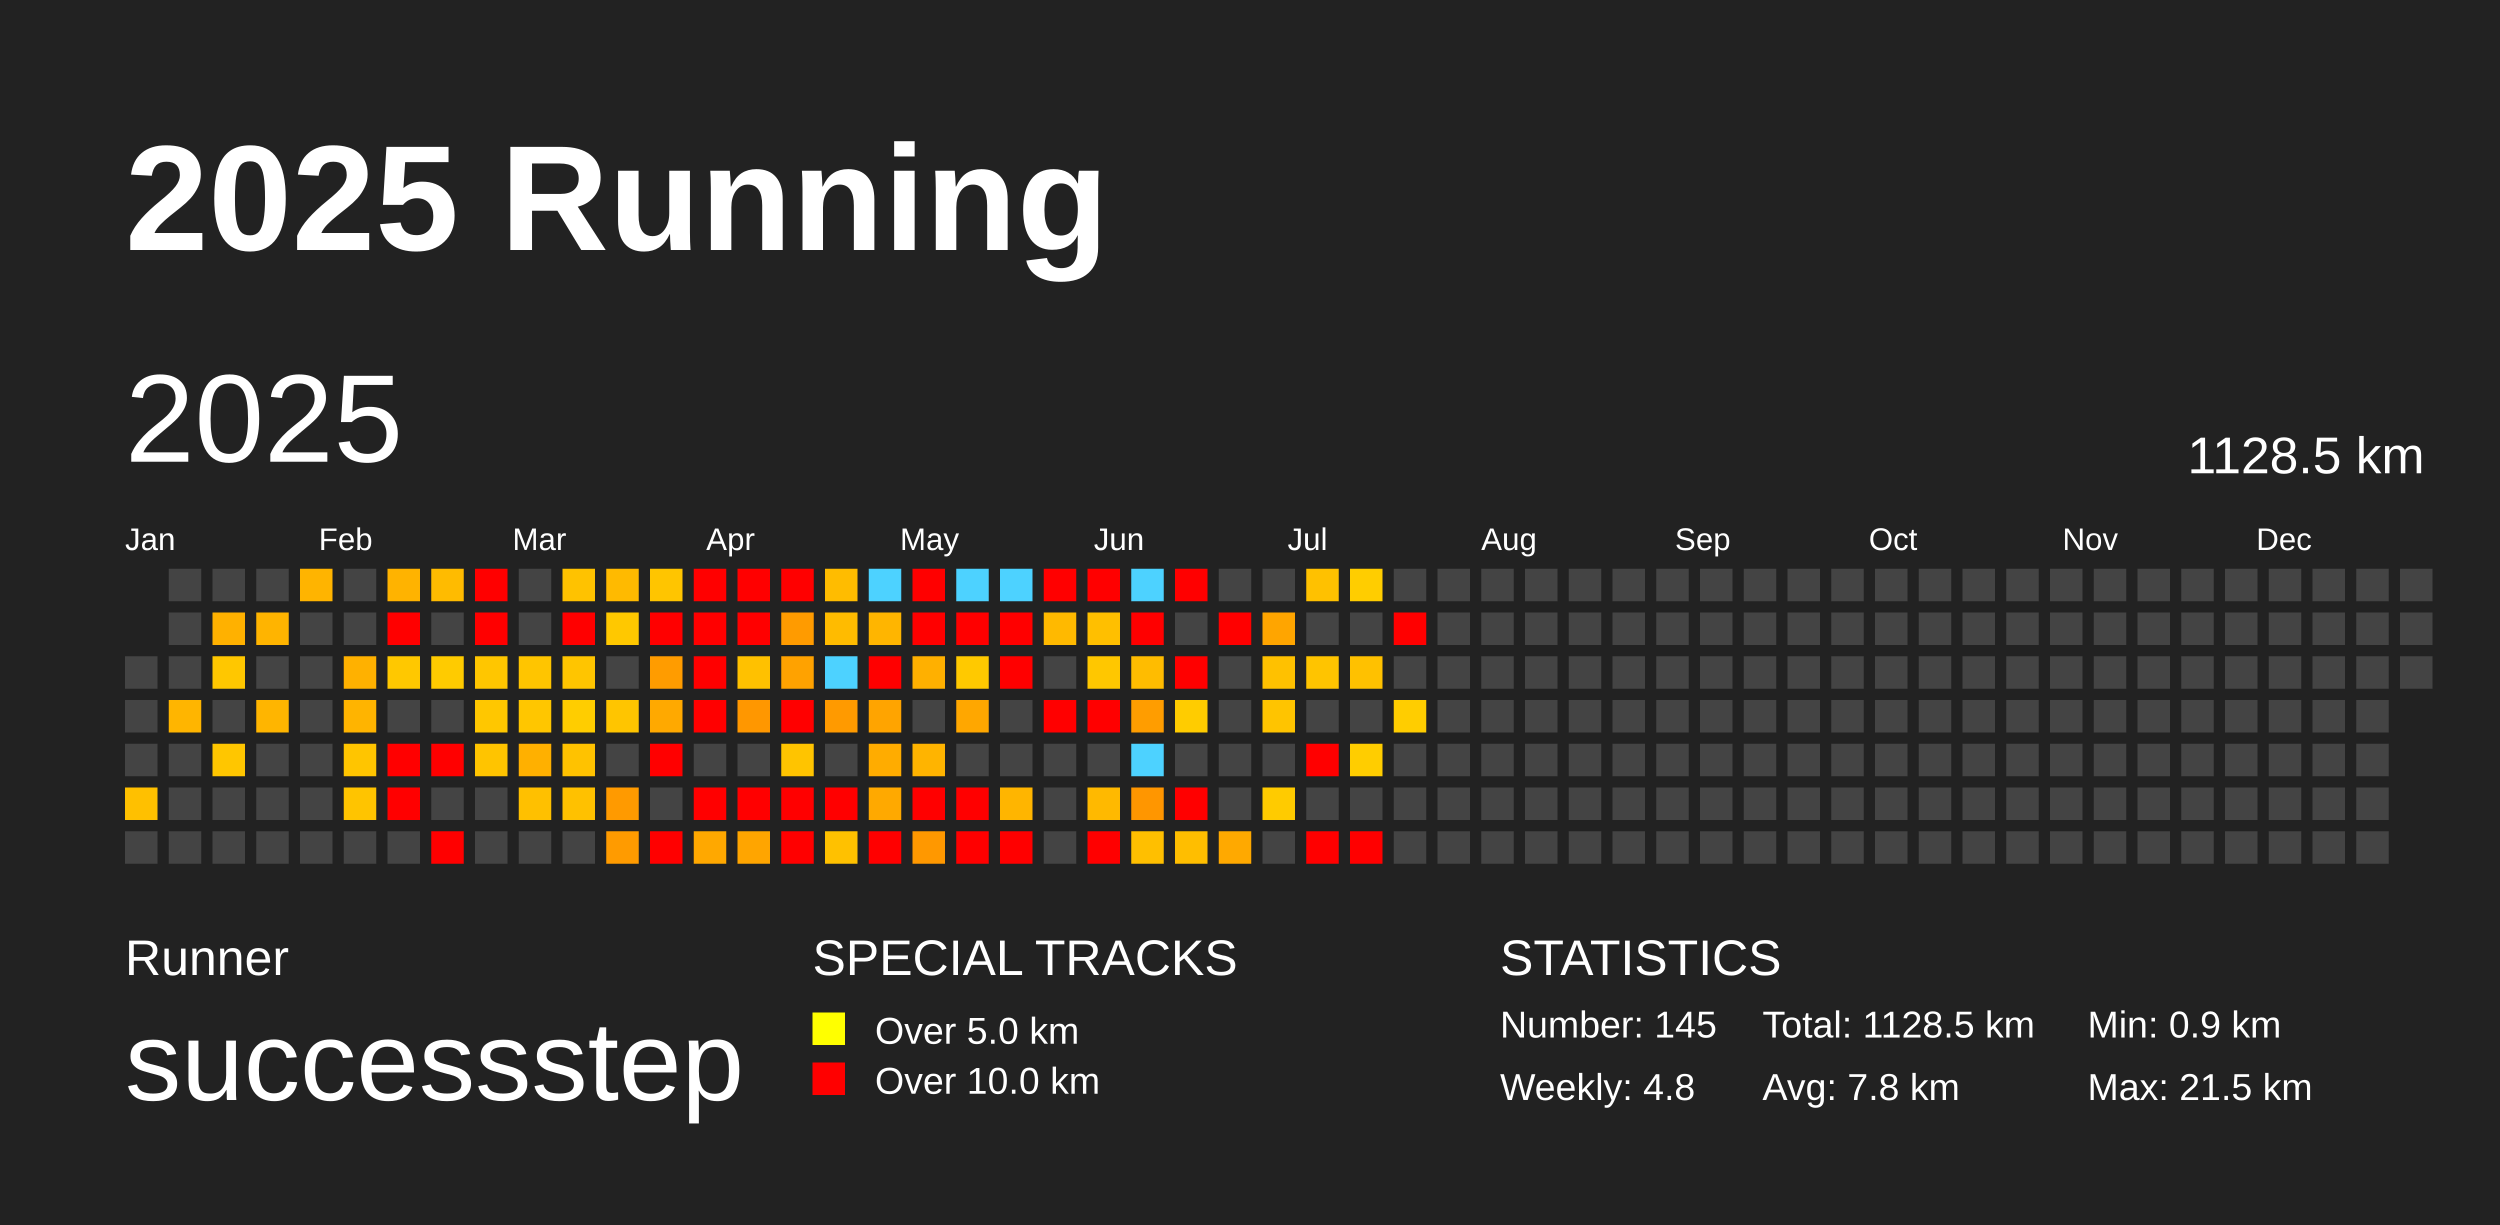
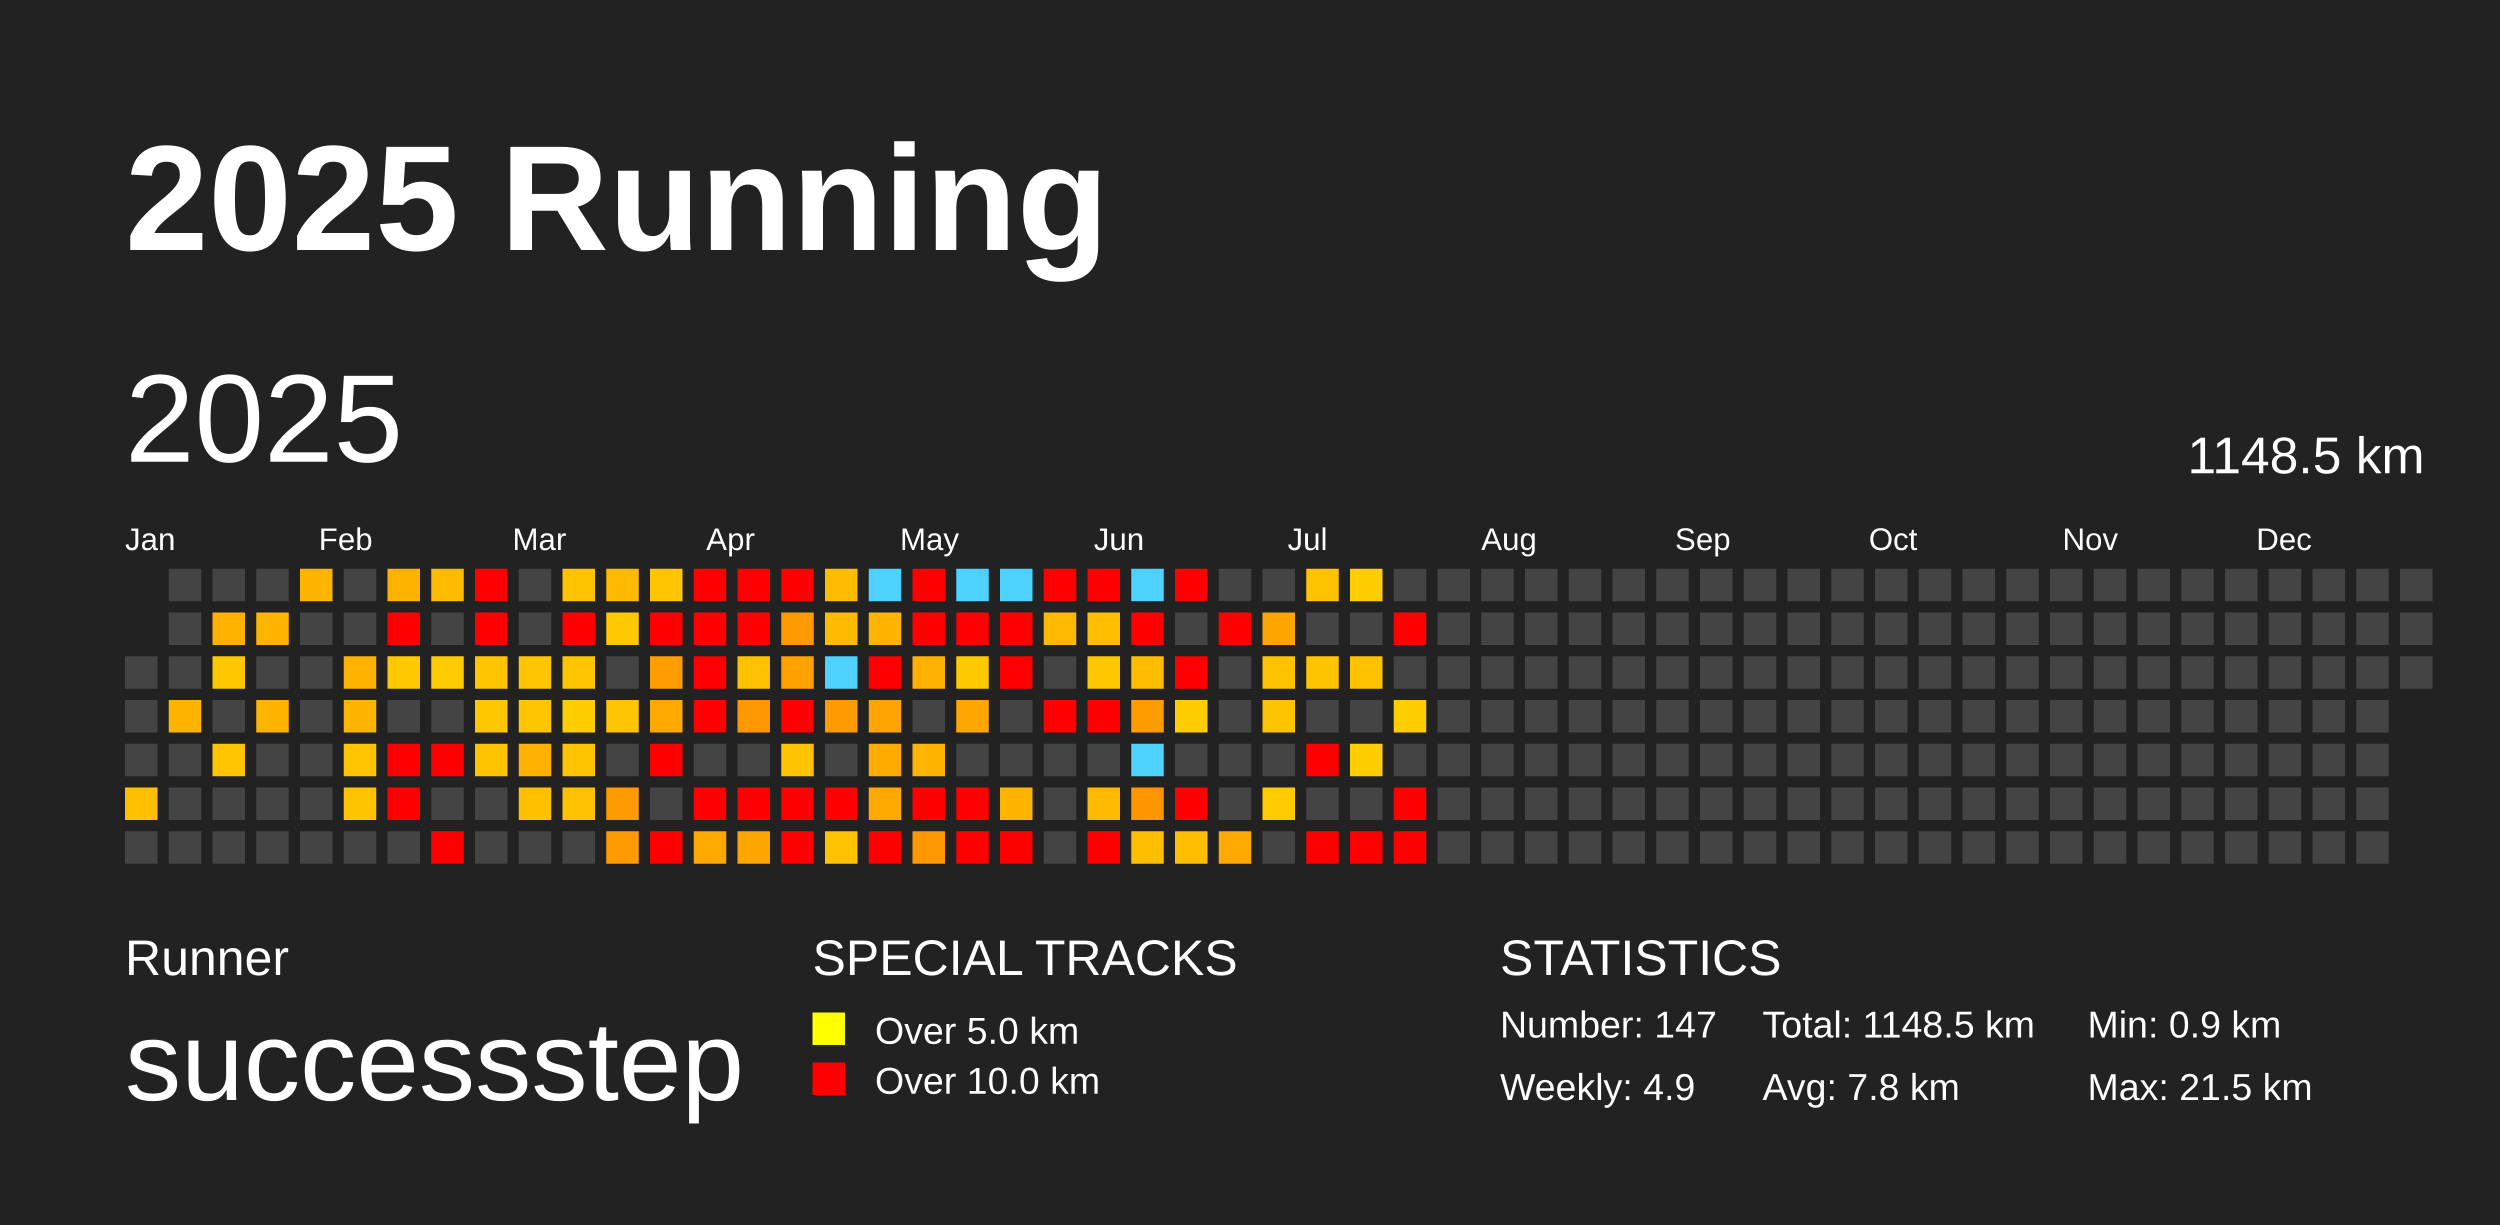
<svg xmlns="http://www.w3.org/2000/svg" baseProfile="full" height="98mm" version="1.1" viewBox="0,0,200,98" width="200mm">
  <defs />
  <rect fill="#222222" height="98" width="200" x="0" y="0" />
  <text fill="#FFFFFF" style="font-size:12px; font-family:Arial; font-weight:bold;" x="10" y="20">2025 Running</text>
  <text fill="#FFFFFF" style="font-size:4px; font-family:Arial" x="10" y="78">Runner</text>
  <text fill="#FFFFFF" style="font-size:9px; font-family:Arial" x="10" y="88">successstep</text>
  <text fill="#FFFFFF" style="font-size:4px; font-family:Arial" x="65" y="78">SPECIAL TRACKS</text>
  <rect fill="yellow" height="2.6" width="2.6" x="65" y="81" />
  <text fill="#FFFFFF" style="font-size:3px; font-family:Arial" x="70" y="83.5">Over 5.0 km</text>
  <rect fill="red" height="2.6" width="2.6" x="65" y="85" />
  <text fill="#FFFFFF" style="font-size:3px; font-family:Arial" x="70" y="87.5">Over 10.0 km</text>
  <text fill="#FFFFFF" style="font-size:4px; font-family:Arial" x="120" y="78">STATISTICS</text>
-   <text fill="#FFFFFF" style="font-size:3px; font-family:Arial" x="120" y="83">Number: 145</text>
-   <text fill="#FFFFFF" style="font-size:3px; font-family:Arial" x="120" y="88">Weekly: 4.8</text>
-   <text fill="#FFFFFF" style="font-size:3px; font-family:Arial" x="141" y="83">Total: 1128.5 km</text>
+   <text fill="#FFFFFF" style="font-size:3px; font-family:Arial" x="120" y="83">Number: 147</text>
+   <text fill="#FFFFFF" style="font-size:3px; font-family:Arial" x="120" y="88">Weekly: 4.9</text>
+   <text fill="#FFFFFF" style="font-size:3px; font-family:Arial" x="141" y="83">Total: 1148.5 km</text>
  <text fill="#FFFFFF" style="font-size:3px; font-family:Arial" x="141" y="88">Avg: 7.8 km</text>
  <text fill="#FFFFFF" style="font-size:3px; font-family:Arial" x="167" y="83">Min: 0.9 km</text>
  <text fill="#FFFFFF" style="font-size:3px; font-family:Arial" x="167" y="88">Max: 21.5 km</text>
  <text dominant-baseline="hanging" fill="#FFFFFF" style="font-size:10.0px; font-family:Arial;" x="10" y="30">2025</text>
-   <text dominant-baseline="hanging" fill="#FFFFFF" style="font-size:4.125px; font-family:Arial;" x="175" y="35">1128.5 km</text>
+   <text dominant-baseline="hanging" fill="#FFFFFF" style="font-size:4.125px; font-family:Arial;" x="175" y="35">1148.5 km</text>
  <text fill="#FFFFFF" style="font-size:2.5px; font-family:Arial" x="10.0" y="44">Jan</text>
  <text fill="#FFFFFF" style="font-size:2.5px; font-family:Arial" x="25.5" y="44">Feb</text>
  <text fill="#FFFFFF" style="font-size:2.5px; font-family:Arial" x="41.0" y="44">Mar</text>
  <text fill="#FFFFFF" style="font-size:2.5px; font-family:Arial" x="56.5" y="44">Apr</text>
  <text fill="#FFFFFF" style="font-size:2.5px; font-family:Arial" x="72.0" y="44">May</text>
  <text fill="#FFFFFF" style="font-size:2.5px; font-family:Arial" x="87.5" y="44">Jun</text>
  <text fill="#FFFFFF" style="font-size:2.5px; font-family:Arial" x="103.0" y="44">Jul</text>
  <text fill="#FFFFFF" style="font-size:2.5px; font-family:Arial" x="118.5" y="44">Aug</text>
  <text fill="#FFFFFF" style="font-size:2.5px; font-family:Arial" x="134.0" y="44">Sep</text>
  <text fill="#FFFFFF" style="font-size:2.5px; font-family:Arial" x="149.5" y="44">Oct</text>
  <text fill="#FFFFFF" style="font-size:2.5px; font-family:Arial" x="165.0" y="44">Nov</text>
  <text fill="#FFFFFF" style="font-size:2.5px; font-family:Arial" x="180.5" y="44">Dec</text>
  <rect fill="#444444" height="2.6" width="2.6" x="10.0" y="52.5" />
  <rect fill="#444444" height="2.6" width="2.6" x="10.0" y="56.0" />
  <rect fill="#444444" height="2.6" width="2.6" x="10.0" y="59.5" />
  <rect fill="#ffc000" height="2.6" width="2.6" x="10.0" y="63.0" />
  <rect fill="#444444" height="2.6" width="2.6" x="10.0" y="66.5" />
  <rect fill="#444444" height="2.6" width="2.6" x="13.5" y="45.5" />
  <rect fill="#444444" height="2.6" width="2.6" x="13.5" y="49.0" />
  <rect fill="#444444" height="2.6" width="2.6" x="13.5" y="52.5" />
  <rect fill="#ffb500" height="2.6" width="2.6" x="13.5" y="56.0" />
  <rect fill="#444444" height="2.6" width="2.6" x="13.5" y="59.5" />
  <rect fill="#444444" height="2.6" width="2.6" x="13.5" y="63.0" />
  <rect fill="#444444" height="2.6" width="2.6" x="13.5" y="66.5" />
  <rect fill="#444444" height="2.6" width="2.6" x="17.0" y="45.5" />
  <rect fill="#ffb100" height="2.6" width="2.6" x="17.0" y="49.0" />
  <rect fill="#ffc700" height="2.6" width="2.6" x="17.0" y="52.5" />
  <rect fill="#444444" height="2.6" width="2.6" x="17.0" y="56.0" />
  <rect fill="#ffc600" height="2.6" width="2.6" x="17.0" y="59.5" />
  <rect fill="#444444" height="2.6" width="2.6" x="17.0" y="63.0" />
  <rect fill="#444444" height="2.6" width="2.6" x="17.0" y="66.5" />
  <rect fill="#444444" height="2.6" width="2.6" x="20.5" y="45.5" />
  <rect fill="#ffb400" height="2.6" width="2.6" x="20.5" y="49.0" />
  <rect fill="#444444" height="2.6" width="2.6" x="20.5" y="52.5" />
  <rect fill="#ffb500" height="2.6" width="2.6" x="20.5" y="56.0" />
  <rect fill="#444444" height="2.6" width="2.6" x="20.5" y="59.5" />
  <rect fill="#444444" height="2.6" width="2.6" x="20.5" y="63.0" />
  <rect fill="#444444" height="2.6" width="2.6" x="20.5" y="66.5" />
  <rect fill="#ffb400" height="2.6" width="2.6" x="24.0" y="45.5" />
  <rect fill="#444444" height="2.6" width="2.6" x="24.0" y="49.0" />
  <rect fill="#444444" height="2.6" width="2.6" x="24.0" y="52.5" />
  <rect fill="#444444" height="2.6" width="2.6" x="24.0" y="56.0" />
  <rect fill="#444444" height="2.6" width="2.6" x="24.0" y="59.5" />
  <rect fill="#444444" height="2.6" width="2.6" x="24.0" y="63.0" />
  <rect fill="#444444" height="2.6" width="2.6" x="24.0" y="66.5" />
  <rect fill="#444444" height="2.6" width="2.6" x="27.5" y="45.5" />
  <rect fill="#444444" height="2.6" width="2.6" x="27.5" y="49.0" />
  <rect fill="#ffb100" height="2.6" width="2.6" x="27.5" y="52.5" />
  <rect fill="#ffb400" height="2.6" width="2.6" x="27.5" y="56.0" />
  <rect fill="#ffc500" height="2.6" width="2.6" x="27.5" y="59.5" />
  <rect fill="#ffc400" height="2.6" width="2.6" x="27.5" y="63.0" />
  <rect fill="#444444" height="2.6" width="2.6" x="27.5" y="66.5" />
  <rect fill="#ffb300" height="2.6" width="2.6" x="31.0" y="45.5" />
  <rect fill="red" height="2.6" width="2.6" x="31.0" y="49.0" />
  <rect fill="#ffc800" height="2.6" width="2.6" x="31.0" y="52.5" />
  <rect fill="#444444" height="2.6" width="2.6" x="31.0" y="56.0" />
  <rect fill="red" height="2.6" width="2.6" x="31.0" y="59.5" />
  <rect fill="red" height="2.6" width="2.6" x="31.0" y="63.0" />
  <rect fill="#444444" height="2.6" width="2.6" x="31.0" y="66.5" />
  <rect fill="#ffbb00" height="2.6" width="2.6" x="34.5" y="45.5" />
  <rect fill="#444444" height="2.6" width="2.6" x="34.5" y="49.0" />
  <rect fill="#ffcb00" height="2.6" width="2.6" x="34.5" y="52.5" />
  <rect fill="#444444" height="2.6" width="2.6" x="34.5" y="56.0" />
  <rect fill="red" height="2.6" width="2.6" x="34.5" y="59.5" />
  <rect fill="#444444" height="2.6" width="2.6" x="34.5" y="63.0" />
  <rect fill="red" height="2.6" width="2.6" x="34.5" y="66.5" />
  <rect fill="red" height="2.6" width="2.6" x="38.0" y="45.5" />
  <rect fill="red" height="2.6" width="2.6" x="38.0" y="49.0" />
  <rect fill="#ffc600" height="2.6" width="2.6" x="38.0" y="52.5" />
  <rect fill="#ffc700" height="2.6" width="2.6" x="38.0" y="56.0" />
  <rect fill="#ffc400" height="2.6" width="2.6" x="38.0" y="59.5" />
  <rect fill="#444444" height="2.6" width="2.6" x="38.0" y="63.0" />
  <rect fill="#444444" height="2.6" width="2.6" x="38.0" y="66.5" />
  <rect fill="#444444" height="2.6" width="2.6" x="41.5" y="45.5" />
  <rect fill="#444444" height="2.6" width="2.6" x="41.5" y="49.0" />
  <rect fill="#ffc500" height="2.6" width="2.6" x="41.5" y="52.5" />
  <rect fill="#ffc600" height="2.6" width="2.6" x="41.5" y="56.0" />
  <rect fill="#ffb000" height="2.6" width="2.6" x="41.5" y="59.5" />
  <rect fill="#ffc000" height="2.6" width="2.6" x="41.5" y="63.0" />
  <rect fill="#444444" height="2.6" width="2.6" x="41.5" y="66.5" />
  <rect fill="#ffc200" height="2.6" width="2.6" x="45.0" y="45.5" />
  <rect fill="red" height="2.6" width="2.6" x="45.0" y="49.0" />
  <rect fill="#ffc500" height="2.6" width="2.6" x="45.0" y="52.5" />
  <rect fill="#ffcd00" height="2.6" width="2.6" x="45.0" y="56.0" />
  <rect fill="#ffc200" height="2.6" width="2.6" x="45.0" y="59.5" />
  <rect fill="#ffc100" height="2.6" width="2.6" x="45.0" y="63.0" />
  <rect fill="#444444" height="2.6" width="2.6" x="45.0" y="66.5" />
  <rect fill="#ffba00" height="2.6" width="2.6" x="48.5" y="45.5" />
  <rect fill="#ffc800" height="2.6" width="2.6" x="48.5" y="49.0" />
  <rect fill="#444444" height="2.6" width="2.6" x="48.5" y="52.5" />
  <rect fill="#ffc500" height="2.6" width="2.6" x="48.5" y="56.0" />
  <rect fill="#444444" height="2.6" width="2.6" x="48.5" y="59.5" />
  <rect fill="#ff9a00" height="2.6" width="2.6" x="48.5" y="63.0" />
  <rect fill="#ff9b00" height="2.6" width="2.6" x="48.5" y="66.5" />
  <rect fill="#ffc500" height="2.6" width="2.6" x="52.0" y="45.5" />
  <rect fill="red" height="2.6" width="2.6" x="52.0" y="49.0" />
  <rect fill="#ff9c00" height="2.6" width="2.6" x="52.0" y="52.5" />
  <rect fill="#ffa900" height="2.6" width="2.6" x="52.0" y="56.0" />
  <rect fill="red" height="2.6" width="2.6" x="52.0" y="59.5" />
  <rect fill="#444444" height="2.6" width="2.6" x="52.0" y="63.0" />
  <rect fill="red" height="2.6" width="2.6" x="52.0" y="66.5" />
  <rect fill="red" height="2.6" width="2.6" x="55.5" y="45.5" />
  <rect fill="red" height="2.6" width="2.6" x="55.5" y="49.0" />
  <rect fill="red" height="2.6" width="2.6" x="55.5" y="52.5" />
  <rect fill="red" height="2.6" width="2.6" x="55.5" y="56.0" />
  <rect fill="#444444" height="2.6" width="2.6" x="55.5" y="59.5" />
  <rect fill="red" height="2.6" width="2.6" x="55.5" y="63.0" />
  <rect fill="#ffa800" height="2.6" width="2.6" x="55.5" y="66.5" />
  <rect fill="red" height="2.6" width="2.6" x="59.0" y="45.5" />
  <rect fill="red" height="2.6" width="2.6" x="59.0" y="49.0" />
  <rect fill="#ffc100" height="2.6" width="2.6" x="59.0" y="52.5" />
  <rect fill="#ff9700" height="2.6" width="2.6" x="59.0" y="56.0" />
  <rect fill="#444444" height="2.6" width="2.6" x="59.0" y="59.5" />
  <rect fill="red" height="2.6" width="2.6" x="59.0" y="63.0" />
  <rect fill="#ffa500" height="2.6" width="2.6" x="59.0" y="66.5" />
  <rect fill="red" height="2.6" width="2.6" x="62.5" y="45.5" />
  <rect fill="#ff9b00" height="2.6" width="2.6" x="62.5" y="49.0" />
  <rect fill="#ffa200" height="2.6" width="2.6" x="62.5" y="52.5" />
  <rect fill="red" height="2.6" width="2.6" x="62.5" y="56.0" />
  <rect fill="#ffc400" height="2.6" width="2.6" x="62.5" y="59.5" />
  <rect fill="red" height="2.6" width="2.6" x="62.5" y="63.0" />
  <rect fill="red" height="2.6" width="2.6" x="62.5" y="66.5" />
  <rect fill="#ffbc00" height="2.6" width="2.6" x="66.0" y="45.5" />
  <rect fill="#ffbb00" height="2.6" width="2.6" x="66.0" y="49.0" />
  <rect fill="#4dd2ff" height="2.6" width="2.6" x="66.0" y="52.5" />
  <rect fill="#ff9a00" height="2.6" width="2.6" x="66.0" y="56.0" />
  <rect fill="#444444" height="2.6" width="2.6" x="66.0" y="59.5" />
  <rect fill="red" height="2.6" width="2.6" x="66.0" y="63.0" />
  <rect fill="#ffc100" height="2.6" width="2.6" x="66.0" y="66.5" />
  <rect fill="#4dd2ff" height="2.6" width="2.6" x="69.5" y="45.5" />
  <rect fill="#ffb500" height="2.6" width="2.6" x="69.5" y="49.0" />
  <rect fill="red" height="2.6" width="2.6" x="69.5" y="52.5" />
  <rect fill="#ffa400" height="2.6" width="2.6" x="69.5" y="56.0" />
  <rect fill="#ffac00" height="2.6" width="2.6" x="69.5" y="59.5" />
  <rect fill="#ffa900" height="2.6" width="2.6" x="69.5" y="63.0" />
  <rect fill="red" height="2.6" width="2.6" x="69.5" y="66.5" />
  <rect fill="red" height="2.6" width="2.6" x="73.0" y="45.5" />
  <rect fill="red" height="2.6" width="2.6" x="73.0" y="49.0" />
  <rect fill="#ffb000" height="2.6" width="2.6" x="73.0" y="52.5" />
  <rect fill="#444444" height="2.6" width="2.6" x="73.0" y="56.0" />
  <rect fill="#ffb400" height="2.6" width="2.6" x="73.0" y="59.5" />
  <rect fill="red" height="2.6" width="2.6" x="73.0" y="63.0" />
  <rect fill="#ff9800" height="2.6" width="2.6" x="73.0" y="66.5" />
  <rect fill="#4dd2ff" height="2.6" width="2.6" x="76.5" y="45.5" />
  <rect fill="red" height="2.6" width="2.6" x="76.5" y="49.0" />
  <rect fill="#ffc900" height="2.6" width="2.6" x="76.5" y="52.5" />
  <rect fill="#ffa700" height="2.6" width="2.6" x="76.5" y="56.0" />
  <rect fill="#444444" height="2.6" width="2.6" x="76.5" y="59.5" />
  <rect fill="red" height="2.6" width="2.6" x="76.5" y="63.0" />
  <rect fill="red" height="2.6" width="2.6" x="76.5" y="66.5" />
  <rect fill="#4dd2ff" height="2.6" width="2.6" x="80.0" y="45.5" />
  <rect fill="red" height="2.6" width="2.6" x="80.0" y="49.0" />
  <rect fill="red" height="2.6" width="2.6" x="80.0" y="52.5" />
  <rect fill="#444444" height="2.6" width="2.6" x="80.0" y="56.0" />
  <rect fill="#444444" height="2.6" width="2.6" x="80.0" y="59.5" />
  <rect fill="#ffb500" height="2.6" width="2.6" x="80.0" y="63.0" />
  <rect fill="red" height="2.6" width="2.6" x="80.0" y="66.5" />
  <rect fill="red" height="2.6" width="2.6" x="83.5" y="45.5" />
  <rect fill="#ffb900" height="2.6" width="2.6" x="83.5" y="49.0" />
  <rect fill="#444444" height="2.6" width="2.6" x="83.5" y="52.5" />
  <rect fill="red" height="2.6" width="2.6" x="83.5" y="56.0" />
  <rect fill="#444444" height="2.6" width="2.6" x="83.5" y="59.5" />
  <rect fill="#444444" height="2.6" width="2.6" x="83.5" y="63.0" />
  <rect fill="#444444" height="2.6" width="2.6" x="83.5" y="66.5" />
  <rect fill="red" height="2.6" width="2.6" x="87.0" y="45.5" />
  <rect fill="#ffbf00" height="2.6" width="2.6" x="87.0" y="49.0" />
  <rect fill="#ffc700" height="2.6" width="2.6" x="87.0" y="52.5" />
  <rect fill="red" height="2.6" width="2.6" x="87.0" y="56.0" />
  <rect fill="#444444" height="2.6" width="2.6" x="87.0" y="59.5" />
  <rect fill="#ffb900" height="2.6" width="2.6" x="87.0" y="63.0" />
  <rect fill="red" height="2.6" width="2.6" x="87.0" y="66.5" />
  <rect fill="#4dd2ff" height="2.6" width="2.6" x="90.5" y="45.5" />
  <rect fill="red" height="2.6" width="2.6" x="90.5" y="49.0" />
  <rect fill="#ffbc00" height="2.6" width="2.6" x="90.5" y="52.5" />
  <rect fill="#ff9d00" height="2.6" width="2.6" x="90.5" y="56.0" />
  <rect fill="#4dd2ff" height="2.6" width="2.6" x="90.5" y="59.5" />
  <rect fill="#ff9600" height="2.6" width="2.6" x="90.5" y="63.0" />
  <rect fill="#ffbf00" height="2.6" width="2.6" x="90.5" y="66.5" />
  <rect fill="red" height="2.6" width="2.6" x="94.0" y="45.5" />
  <rect fill="#444444" height="2.6" width="2.6" x="94.0" y="49.0" />
  <rect fill="red" height="2.6" width="2.6" x="94.0" y="52.5" />
  <rect fill="#ffcc00" height="2.6" width="2.6" x="94.0" y="56.0" />
  <rect fill="#444444" height="2.6" width="2.6" x="94.0" y="59.5" />
  <rect fill="red" height="2.6" width="2.6" x="94.0" y="63.0" />
  <rect fill="#ffbe00" height="2.6" width="2.6" x="94.0" y="66.5" />
  <rect fill="#444444" height="2.6" width="2.6" x="97.5" y="45.5" />
  <rect fill="red" height="2.6" width="2.6" x="97.5" y="49.0" />
  <rect fill="#444444" height="2.6" width="2.6" x="97.5" y="52.5" />
  <rect fill="#444444" height="2.6" width="2.6" x="97.5" y="56.0" />
  <rect fill="#444444" height="2.6" width="2.6" x="97.5" y="59.5" />
  <rect fill="#444444" height="2.6" width="2.6" x="97.5" y="63.0" />
  <rect fill="#ffa900" height="2.6" width="2.6" x="97.5" y="66.5" />
  <rect fill="#444444" height="2.6" width="2.6" x="101.0" y="45.5" />
  <rect fill="#ffa500" height="2.6" width="2.6" x="101.0" y="49.0" />
  <rect fill="#ffc100" height="2.6" width="2.6" x="101.0" y="52.5" />
  <rect fill="#ffc400" height="2.6" width="2.6" x="101.0" y="56.0" />
  <rect fill="#444444" height="2.6" width="2.6" x="101.0" y="59.5" />
  <rect fill="#ffcb00" height="2.6" width="2.6" x="101.0" y="63.0" />
  <rect fill="#444444" height="2.6" width="2.6" x="101.0" y="66.5" />
  <rect fill="#ffc100" height="2.6" width="2.6" x="104.5" y="45.5" />
  <rect fill="#444444" height="2.6" width="2.6" x="104.5" y="49.0" />
  <rect fill="#ffc400" height="2.6" width="2.6" x="104.5" y="52.5" />
  <rect fill="#444444" height="2.6" width="2.6" x="104.5" y="56.0" />
  <rect fill="red" height="2.6" width="2.6" x="104.5" y="59.5" />
  <rect fill="#444444" height="2.6" width="2.6" x="104.5" y="63.0" />
  <rect fill="red" height="2.6" width="2.6" x="104.5" y="66.5" />
  <rect fill="#ffcd00" height="2.6" width="2.6" x="108.0" y="45.5" />
  <rect fill="#444444" height="2.6" width="2.6" x="108.0" y="49.0" />
  <rect fill="#ffc100" height="2.6" width="2.6" x="108.0" y="52.5" />
  <rect fill="#444444" height="2.6" width="2.6" x="108.0" y="56.0" />
  <rect fill="#ffcd00" height="2.6" width="2.6" x="108.0" y="59.5" />
  <rect fill="#444444" height="2.6" width="2.6" x="108.0" y="63.0" />
  <rect fill="red" height="2.6" width="2.6" x="108.0" y="66.5" />
  <rect fill="#444444" height="2.6" width="2.6" x="111.5" y="45.5" />
  <rect fill="red" height="2.6" width="2.6" x="111.5" y="49.0" />
  <rect fill="#444444" height="2.6" width="2.6" x="111.5" y="52.5" />
  <rect fill="#ffcd00" height="2.6" width="2.6" x="111.5" y="56.0" />
  <rect fill="#444444" height="2.6" width="2.6" x="111.5" y="59.5" />
-   <rect fill="#444444" height="2.6" width="2.6" x="111.5" y="63.0" />
-   <rect fill="#444444" height="2.6" width="2.6" x="111.5" y="66.5" />
+   <rect fill="red" height="2.6" width="2.6" x="111.5" y="63.0" />
+   <rect fill="red" height="2.6" width="2.6" x="111.5" y="66.5" />
  <rect fill="#444444" height="2.6" width="2.6" x="115.0" y="45.5" />
  <rect fill="#444444" height="2.6" width="2.6" x="115.0" y="49.0" />
  <rect fill="#444444" height="2.6" width="2.6" x="115.0" y="52.5" />
  <rect fill="#444444" height="2.6" width="2.6" x="115.0" y="56.0" />
  <rect fill="#444444" height="2.6" width="2.6" x="115.0" y="59.5" />
  <rect fill="#444444" height="2.6" width="2.6" x="115.0" y="63.0" />
  <rect fill="#444444" height="2.6" width="2.6" x="115.0" y="66.5" />
  <rect fill="#444444" height="2.6" width="2.6" x="118.5" y="45.5" />
  <rect fill="#444444" height="2.6" width="2.6" x="118.5" y="49.0" />
  <rect fill="#444444" height="2.6" width="2.6" x="118.5" y="52.5" />
  <rect fill="#444444" height="2.6" width="2.6" x="118.5" y="56.0" />
  <rect fill="#444444" height="2.6" width="2.6" x="118.5" y="59.5" />
  <rect fill="#444444" height="2.6" width="2.6" x="118.5" y="63.0" />
  <rect fill="#444444" height="2.6" width="2.6" x="118.5" y="66.5" />
  <rect fill="#444444" height="2.6" width="2.6" x="122.0" y="45.5" />
  <rect fill="#444444" height="2.6" width="2.6" x="122.0" y="49.0" />
  <rect fill="#444444" height="2.6" width="2.6" x="122.0" y="52.5" />
  <rect fill="#444444" height="2.6" width="2.6" x="122.0" y="56.0" />
  <rect fill="#444444" height="2.6" width="2.6" x="122.0" y="59.5" />
  <rect fill="#444444" height="2.6" width="2.6" x="122.0" y="63.0" />
  <rect fill="#444444" height="2.6" width="2.6" x="122.0" y="66.5" />
  <rect fill="#444444" height="2.6" width="2.6" x="125.5" y="45.5" />
  <rect fill="#444444" height="2.6" width="2.6" x="125.5" y="49.0" />
  <rect fill="#444444" height="2.6" width="2.6" x="125.5" y="52.5" />
  <rect fill="#444444" height="2.6" width="2.6" x="125.5" y="56.0" />
  <rect fill="#444444" height="2.6" width="2.6" x="125.5" y="59.5" />
  <rect fill="#444444" height="2.6" width="2.6" x="125.5" y="63.0" />
  <rect fill="#444444" height="2.6" width="2.6" x="125.5" y="66.5" />
  <rect fill="#444444" height="2.6" width="2.6" x="129.0" y="45.5" />
  <rect fill="#444444" height="2.6" width="2.6" x="129.0" y="49.0" />
  <rect fill="#444444" height="2.6" width="2.6" x="129.0" y="52.5" />
  <rect fill="#444444" height="2.6" width="2.6" x="129.0" y="56.0" />
  <rect fill="#444444" height="2.6" width="2.6" x="129.0" y="59.5" />
  <rect fill="#444444" height="2.6" width="2.6" x="129.0" y="63.0" />
  <rect fill="#444444" height="2.6" width="2.6" x="129.0" y="66.5" />
  <rect fill="#444444" height="2.6" width="2.6" x="132.5" y="45.5" />
  <rect fill="#444444" height="2.6" width="2.6" x="132.5" y="49.0" />
  <rect fill="#444444" height="2.6" width="2.6" x="132.5" y="52.5" />
  <rect fill="#444444" height="2.6" width="2.6" x="132.5" y="56.0" />
  <rect fill="#444444" height="2.6" width="2.6" x="132.5" y="59.5" />
  <rect fill="#444444" height="2.6" width="2.6" x="132.5" y="63.0" />
  <rect fill="#444444" height="2.6" width="2.6" x="132.5" y="66.5" />
  <rect fill="#444444" height="2.6" width="2.6" x="136.0" y="45.5" />
  <rect fill="#444444" height="2.6" width="2.6" x="136.0" y="49.0" />
  <rect fill="#444444" height="2.6" width="2.6" x="136.0" y="52.5" />
  <rect fill="#444444" height="2.6" width="2.6" x="136.0" y="56.0" />
  <rect fill="#444444" height="2.6" width="2.6" x="136.0" y="59.5" />
  <rect fill="#444444" height="2.6" width="2.6" x="136.0" y="63.0" />
  <rect fill="#444444" height="2.6" width="2.6" x="136.0" y="66.5" />
  <rect fill="#444444" height="2.6" width="2.6" x="139.5" y="45.5" />
  <rect fill="#444444" height="2.6" width="2.6" x="139.5" y="49.0" />
  <rect fill="#444444" height="2.6" width="2.6" x="139.5" y="52.5" />
  <rect fill="#444444" height="2.6" width="2.6" x="139.5" y="56.0" />
  <rect fill="#444444" height="2.6" width="2.6" x="139.5" y="59.5" />
  <rect fill="#444444" height="2.6" width="2.6" x="139.5" y="63.0" />
  <rect fill="#444444" height="2.6" width="2.6" x="139.5" y="66.5" />
  <rect fill="#444444" height="2.6" width="2.6" x="143.0" y="45.5" />
  <rect fill="#444444" height="2.6" width="2.6" x="143.0" y="49.0" />
  <rect fill="#444444" height="2.6" width="2.6" x="143.0" y="52.5" />
  <rect fill="#444444" height="2.6" width="2.6" x="143.0" y="56.0" />
  <rect fill="#444444" height="2.6" width="2.6" x="143.0" y="59.5" />
  <rect fill="#444444" height="2.6" width="2.6" x="143.0" y="63.0" />
  <rect fill="#444444" height="2.6" width="2.6" x="143.0" y="66.5" />
  <rect fill="#444444" height="2.6" width="2.6" x="146.5" y="45.5" />
  <rect fill="#444444" height="2.6" width="2.6" x="146.5" y="49.0" />
  <rect fill="#444444" height="2.6" width="2.6" x="146.5" y="52.5" />
  <rect fill="#444444" height="2.6" width="2.6" x="146.5" y="56.0" />
  <rect fill="#444444" height="2.6" width="2.6" x="146.5" y="59.5" />
  <rect fill="#444444" height="2.6" width="2.6" x="146.5" y="63.0" />
  <rect fill="#444444" height="2.6" width="2.6" x="146.5" y="66.5" />
  <rect fill="#444444" height="2.6" width="2.6" x="150.0" y="45.5" />
  <rect fill="#444444" height="2.6" width="2.6" x="150.0" y="49.0" />
  <rect fill="#444444" height="2.6" width="2.6" x="150.0" y="52.5" />
  <rect fill="#444444" height="2.6" width="2.6" x="150.0" y="56.0" />
  <rect fill="#444444" height="2.6" width="2.6" x="150.0" y="59.5" />
  <rect fill="#444444" height="2.6" width="2.6" x="150.0" y="63.0" />
  <rect fill="#444444" height="2.6" width="2.6" x="150.0" y="66.5" />
  <rect fill="#444444" height="2.6" width="2.6" x="153.5" y="45.5" />
  <rect fill="#444444" height="2.6" width="2.6" x="153.5" y="49.0" />
  <rect fill="#444444" height="2.6" width="2.6" x="153.5" y="52.5" />
  <rect fill="#444444" height="2.6" width="2.6" x="153.5" y="56.0" />
  <rect fill="#444444" height="2.6" width="2.6" x="153.5" y="59.5" />
  <rect fill="#444444" height="2.6" width="2.6" x="153.5" y="63.0" />
  <rect fill="#444444" height="2.6" width="2.6" x="153.5" y="66.5" />
  <rect fill="#444444" height="2.6" width="2.6" x="157.0" y="45.5" />
  <rect fill="#444444" height="2.6" width="2.6" x="157.0" y="49.0" />
  <rect fill="#444444" height="2.6" width="2.6" x="157.0" y="52.5" />
  <rect fill="#444444" height="2.6" width="2.6" x="157.0" y="56.0" />
  <rect fill="#444444" height="2.6" width="2.6" x="157.0" y="59.5" />
  <rect fill="#444444" height="2.6" width="2.6" x="157.0" y="63.0" />
  <rect fill="#444444" height="2.6" width="2.6" x="157.0" y="66.5" />
  <rect fill="#444444" height="2.6" width="2.6" x="160.5" y="45.5" />
  <rect fill="#444444" height="2.6" width="2.6" x="160.5" y="49.0" />
  <rect fill="#444444" height="2.6" width="2.6" x="160.5" y="52.5" />
  <rect fill="#444444" height="2.6" width="2.6" x="160.5" y="56.0" />
  <rect fill="#444444" height="2.6" width="2.6" x="160.5" y="59.5" />
  <rect fill="#444444" height="2.6" width="2.6" x="160.5" y="63.0" />
  <rect fill="#444444" height="2.6" width="2.6" x="160.5" y="66.5" />
  <rect fill="#444444" height="2.6" width="2.6" x="164.0" y="45.5" />
  <rect fill="#444444" height="2.6" width="2.6" x="164.0" y="49.0" />
  <rect fill="#444444" height="2.6" width="2.6" x="164.0" y="52.5" />
  <rect fill="#444444" height="2.6" width="2.6" x="164.0" y="56.0" />
  <rect fill="#444444" height="2.6" width="2.6" x="164.0" y="59.5" />
  <rect fill="#444444" height="2.6" width="2.6" x="164.0" y="63.0" />
  <rect fill="#444444" height="2.6" width="2.6" x="164.0" y="66.5" />
  <rect fill="#444444" height="2.6" width="2.6" x="167.5" y="45.5" />
  <rect fill="#444444" height="2.6" width="2.6" x="167.5" y="49.0" />
  <rect fill="#444444" height="2.6" width="2.6" x="167.5" y="52.5" />
  <rect fill="#444444" height="2.6" width="2.6" x="167.5" y="56.0" />
  <rect fill="#444444" height="2.6" width="2.6" x="167.5" y="59.5" />
  <rect fill="#444444" height="2.6" width="2.6" x="167.5" y="63.0" />
  <rect fill="#444444" height="2.6" width="2.6" x="167.5" y="66.5" />
  <rect fill="#444444" height="2.6" width="2.6" x="171.0" y="45.5" />
  <rect fill="#444444" height="2.6" width="2.6" x="171.0" y="49.0" />
  <rect fill="#444444" height="2.6" width="2.6" x="171.0" y="52.5" />
  <rect fill="#444444" height="2.6" width="2.6" x="171.0" y="56.0" />
  <rect fill="#444444" height="2.6" width="2.6" x="171.0" y="59.5" />
  <rect fill="#444444" height="2.6" width="2.6" x="171.0" y="63.0" />
  <rect fill="#444444" height="2.6" width="2.6" x="171.0" y="66.5" />
  <rect fill="#444444" height="2.6" width="2.6" x="174.5" y="45.5" />
  <rect fill="#444444" height="2.6" width="2.6" x="174.5" y="49.0" />
  <rect fill="#444444" height="2.6" width="2.6" x="174.5" y="52.5" />
  <rect fill="#444444" height="2.6" width="2.6" x="174.5" y="56.0" />
  <rect fill="#444444" height="2.6" width="2.6" x="174.5" y="59.5" />
  <rect fill="#444444" height="2.6" width="2.6" x="174.5" y="63.0" />
  <rect fill="#444444" height="2.6" width="2.6" x="174.5" y="66.5" />
  <rect fill="#444444" height="2.6" width="2.6" x="178.0" y="45.5" />
  <rect fill="#444444" height="2.6" width="2.6" x="178.0" y="49.0" />
  <rect fill="#444444" height="2.6" width="2.6" x="178.0" y="52.5" />
  <rect fill="#444444" height="2.6" width="2.6" x="178.0" y="56.0" />
  <rect fill="#444444" height="2.6" width="2.6" x="178.0" y="59.5" />
  <rect fill="#444444" height="2.6" width="2.6" x="178.0" y="63.0" />
  <rect fill="#444444" height="2.6" width="2.6" x="178.0" y="66.5" />
  <rect fill="#444444" height="2.6" width="2.6" x="181.5" y="45.5" />
  <rect fill="#444444" height="2.6" width="2.6" x="181.5" y="49.0" />
  <rect fill="#444444" height="2.6" width="2.6" x="181.5" y="52.5" />
  <rect fill="#444444" height="2.6" width="2.6" x="181.5" y="56.0" />
  <rect fill="#444444" height="2.6" width="2.6" x="181.5" y="59.5" />
  <rect fill="#444444" height="2.6" width="2.6" x="181.5" y="63.0" />
  <rect fill="#444444" height="2.6" width="2.6" x="181.5" y="66.5" />
  <rect fill="#444444" height="2.6" width="2.6" x="185.0" y="45.5" />
  <rect fill="#444444" height="2.6" width="2.6" x="185.0" y="49.0" />
  <rect fill="#444444" height="2.6" width="2.6" x="185.0" y="52.5" />
  <rect fill="#444444" height="2.6" width="2.6" x="185.0" y="56.0" />
  <rect fill="#444444" height="2.6" width="2.6" x="185.0" y="59.5" />
  <rect fill="#444444" height="2.6" width="2.6" x="185.0" y="63.0" />
  <rect fill="#444444" height="2.6" width="2.6" x="185.0" y="66.5" />
  <rect fill="#444444" height="2.6" width="2.6" x="188.5" y="45.5" />
  <rect fill="#444444" height="2.6" width="2.6" x="188.5" y="49.0" />
  <rect fill="#444444" height="2.6" width="2.6" x="188.5" y="52.5" />
  <rect fill="#444444" height="2.6" width="2.6" x="188.5" y="56.0" />
  <rect fill="#444444" height="2.6" width="2.6" x="188.5" y="59.5" />
  <rect fill="#444444" height="2.6" width="2.6" x="188.5" y="63.0" />
  <rect fill="#444444" height="2.6" width="2.6" x="188.5" y="66.5" />
  <rect fill="#444444" height="2.6" width="2.6" x="192.0" y="45.5" />
  <rect fill="#444444" height="2.6" width="2.6" x="192.0" y="49.0" />
  <rect fill="#444444" height="2.6" width="2.6" x="192.0" y="52.5" />
</svg>
